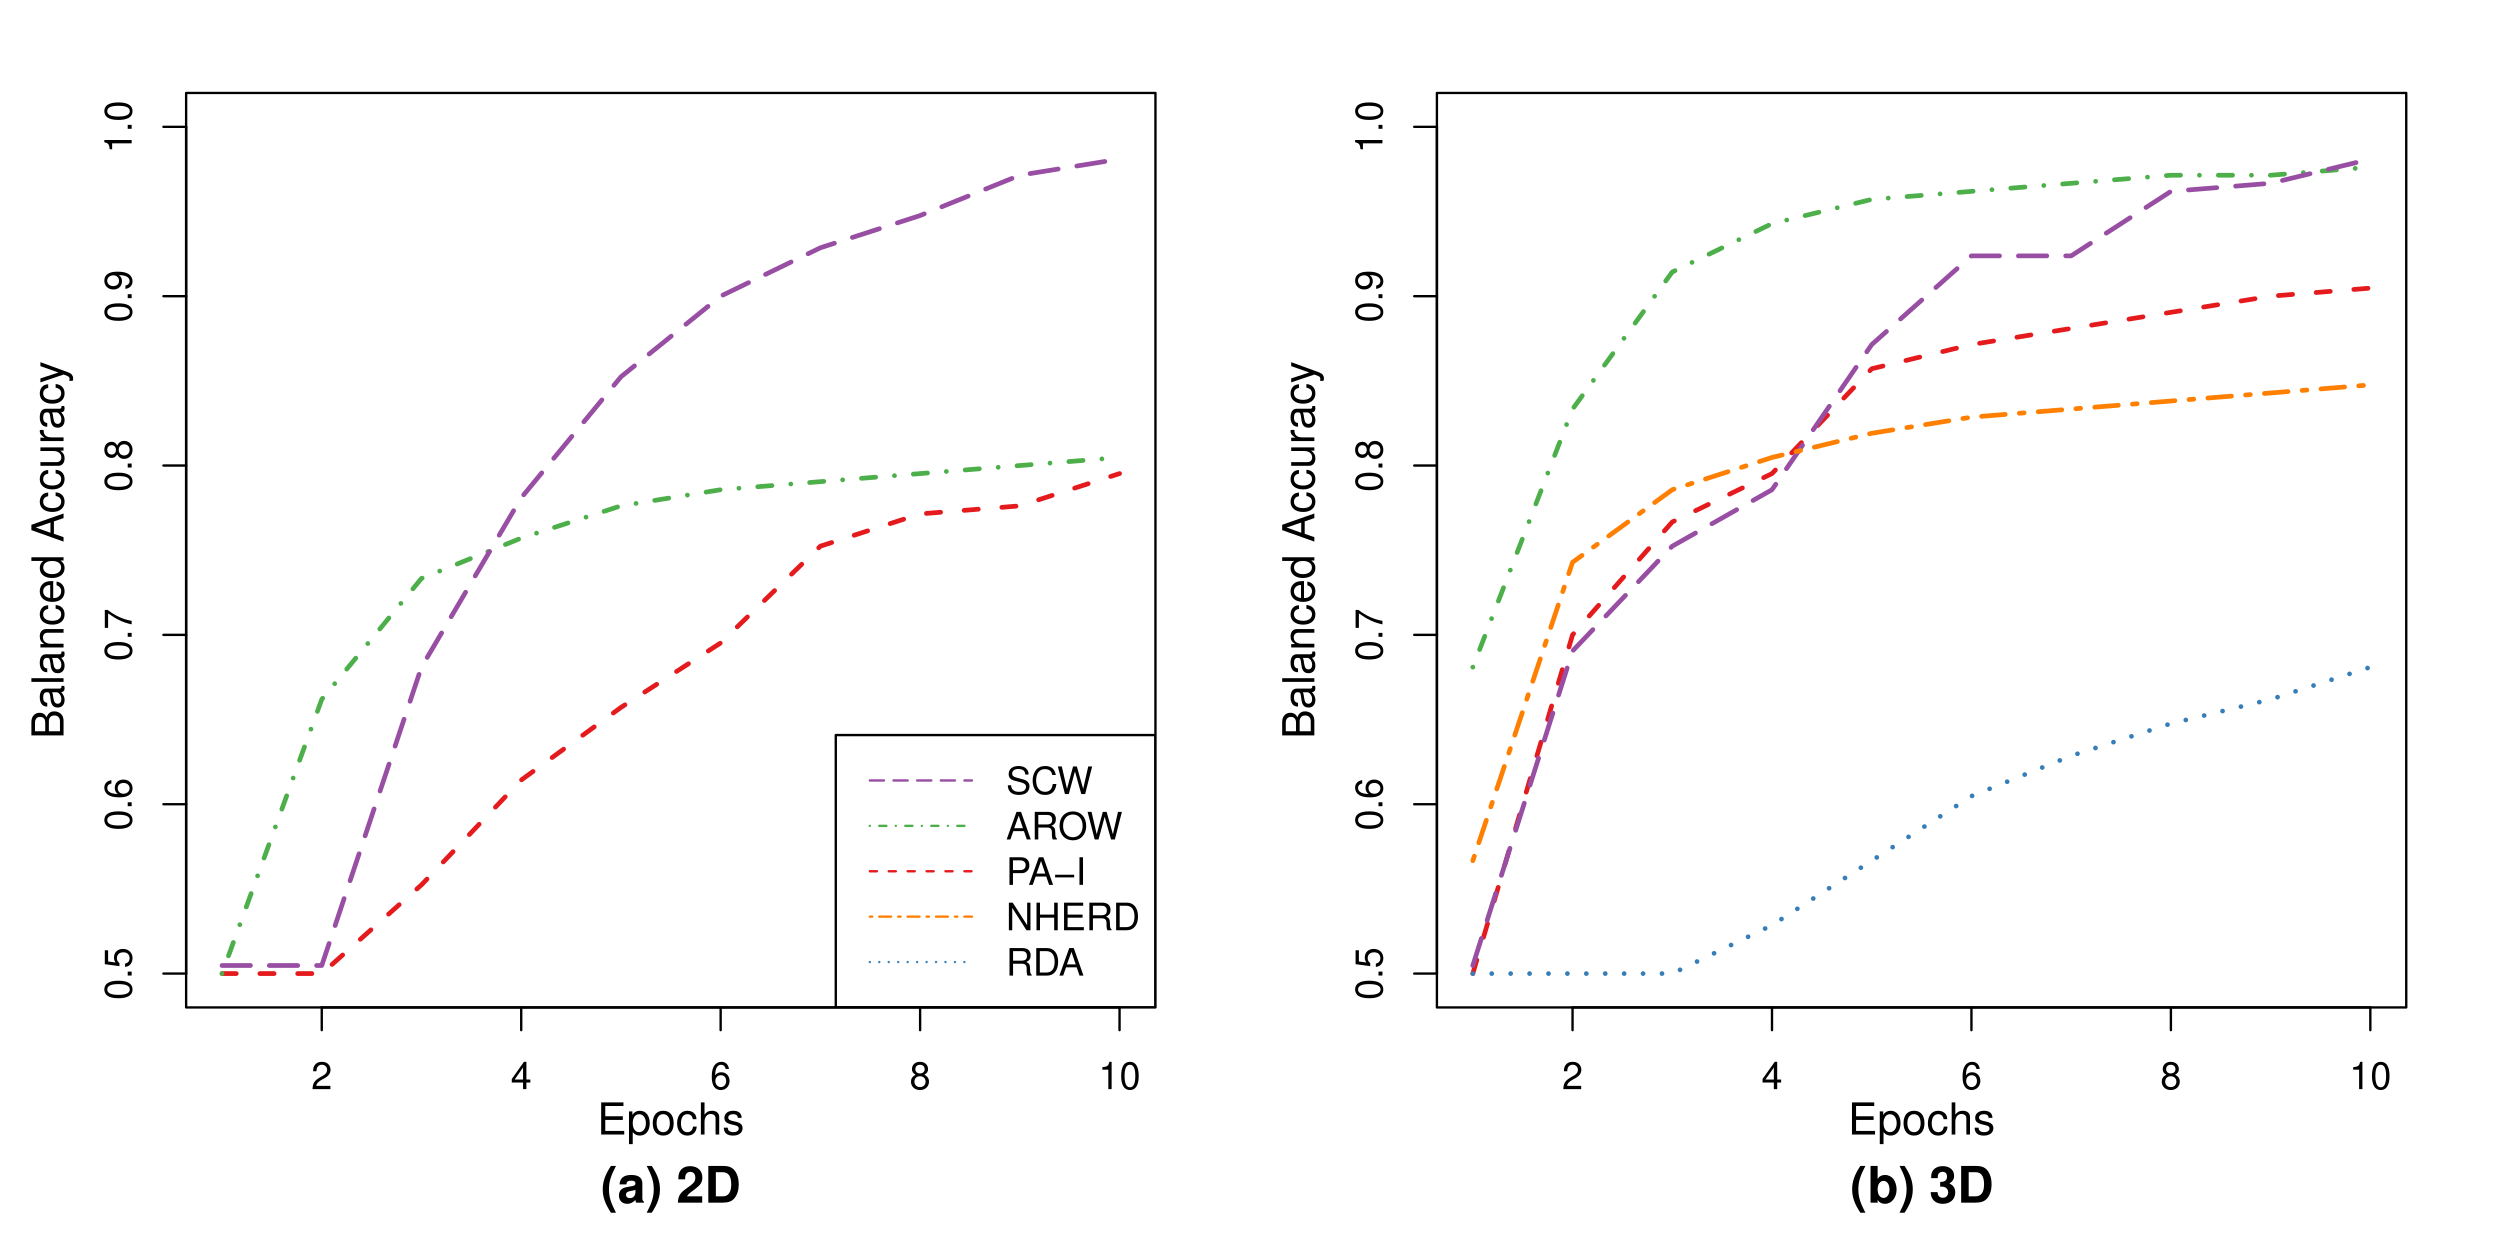
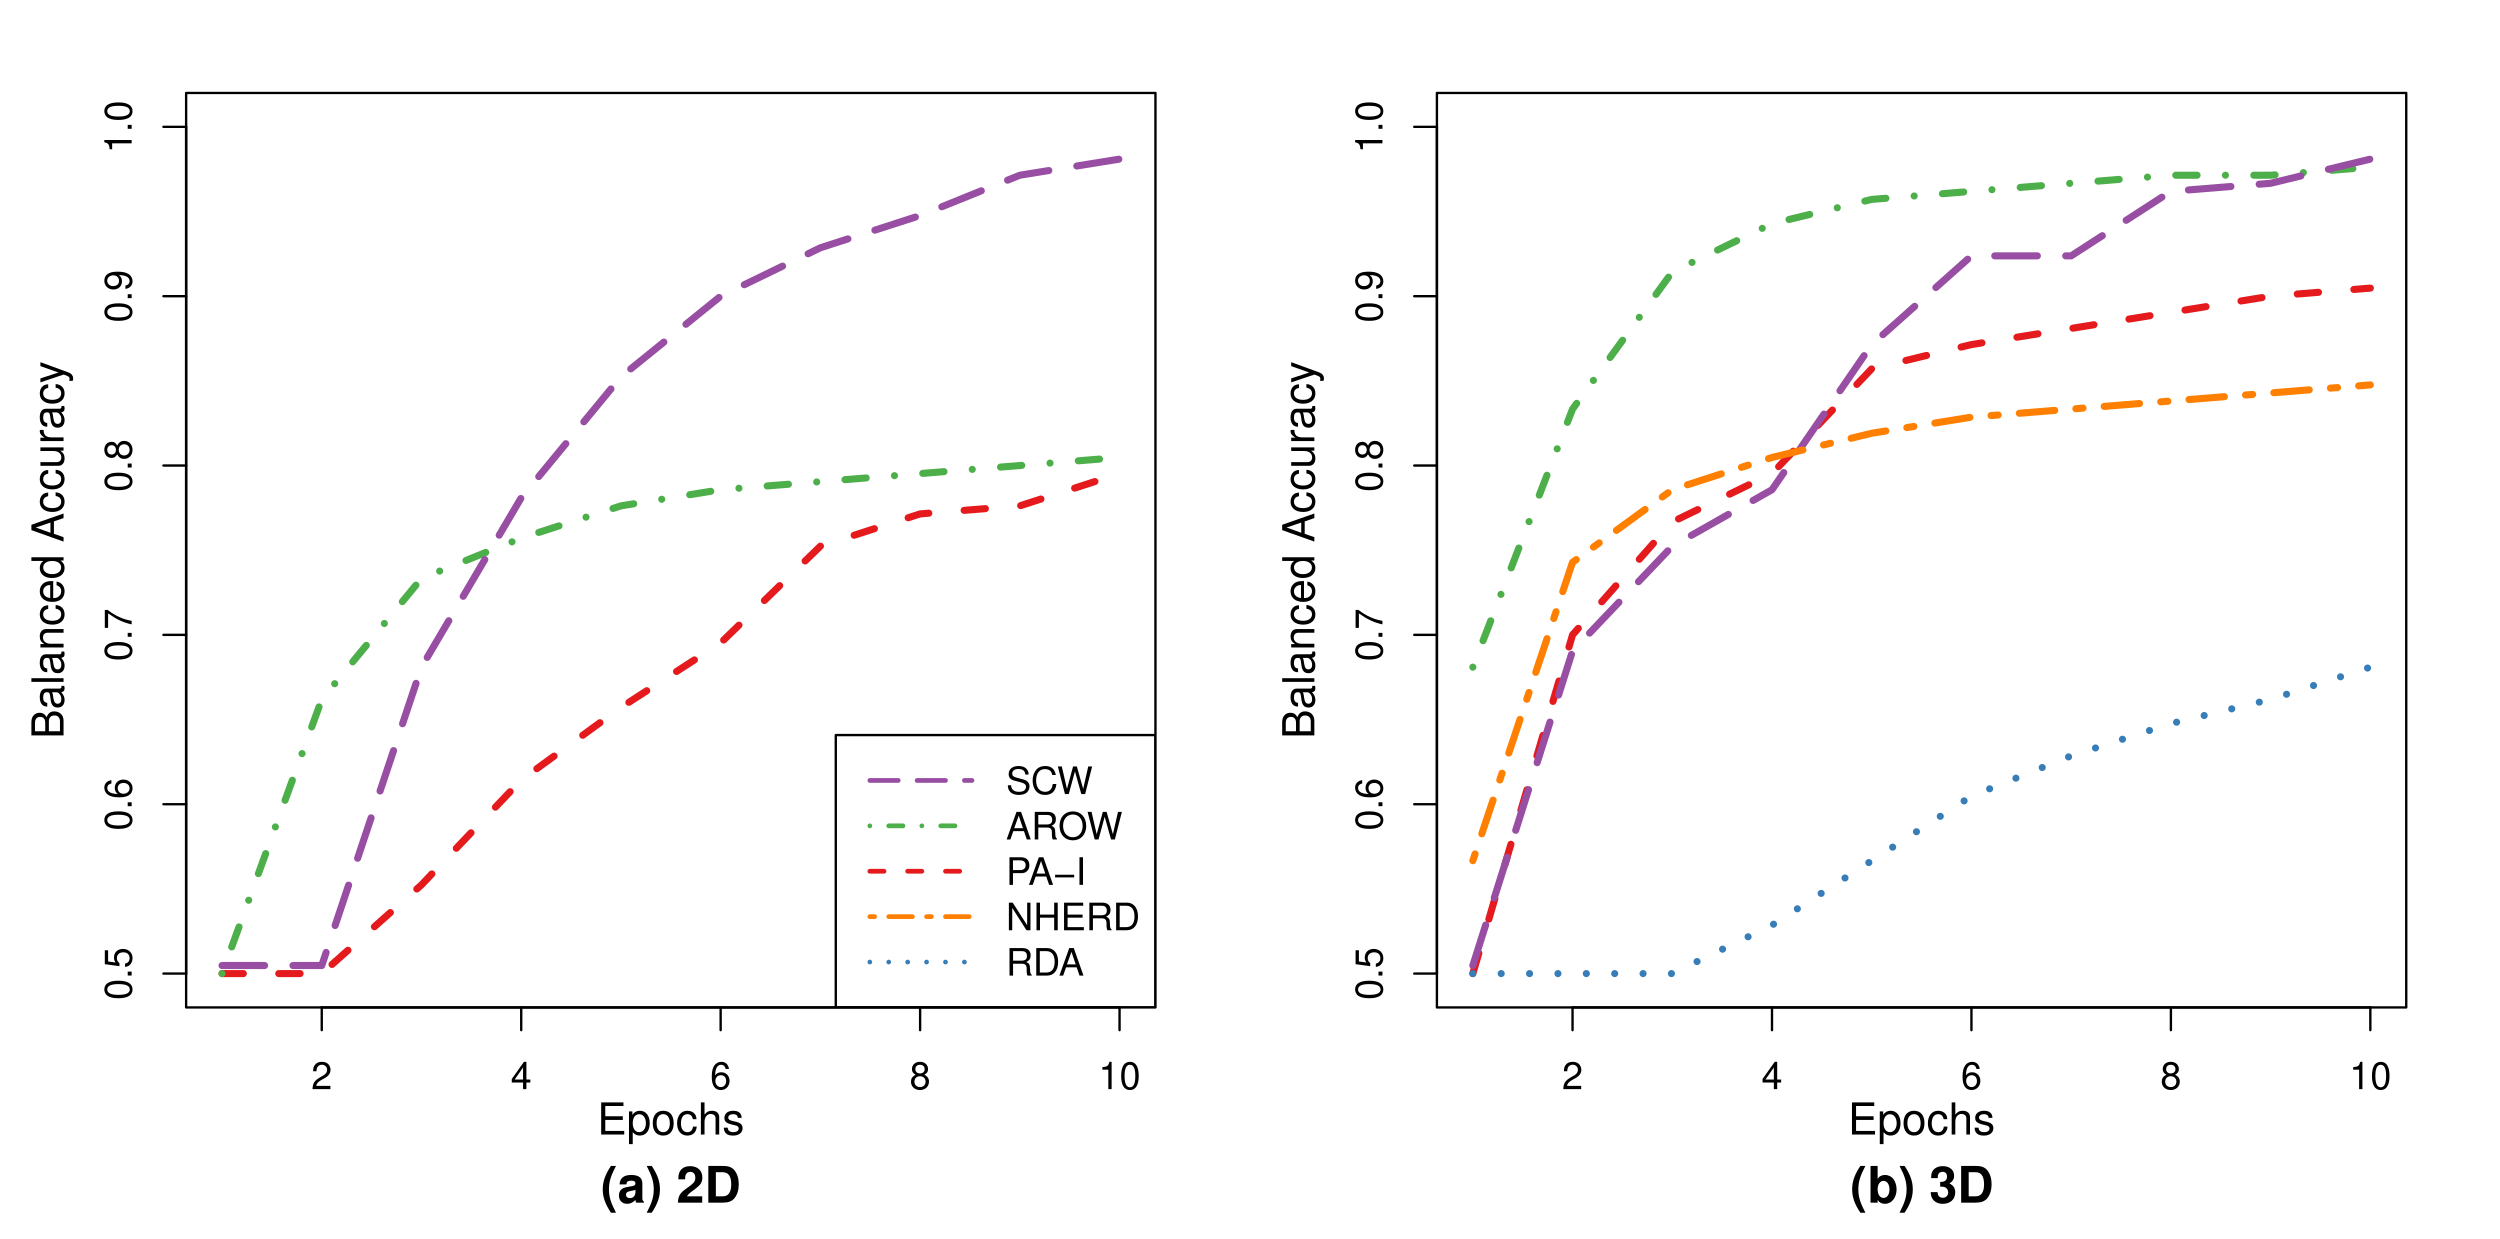
<svg xmlns="http://www.w3.org/2000/svg" version="1.1" id="svg10" xml:space="preserve" width="1057.333" height="524" viewBox="0 0 1057.333 524">
  <defs id="defs14">
    <clipPath clipPathUnits="userSpaceOnUse" id="clipPath28">
      <path d="M 59.04,73.44 H 366.51 V 363.51 H 59.04 Z" id="path26" />
    </clipPath>
    <clipPath clipPathUnits="userSpaceOnUse" id="clipPath110">
      <path d="M 0,0 H 396.75 V 393.75 H 0 Z" id="path108" />
    </clipPath>
    <clipPath clipPathUnits="userSpaceOnUse" id="clipPath118">
      <path d="M 59.04,73.44 H 366.51 V 363.51 H 59.04 Z" id="path116" />
    </clipPath>
    <clipPath clipPathUnits="userSpaceOnUse" id="clipPath132">
      <path d="M 0,0 H 396.75 V 393.75 H 0 Z" id="path130" />
    </clipPath>
    <clipPath clipPathUnits="userSpaceOnUse" id="clipPath154">
      <path d="M 59.04,73.44 H 366.51 V 363.51 H 59.04 Z" id="path152" />
    </clipPath>
    <clipPath clipPathUnits="userSpaceOnUse" id="clipPath194">
      <path d="M 455.79,73.44 H 763.26 V 363.51 H 455.79 Z" id="path192" />
    </clipPath>
    <clipPath clipPathUnits="userSpaceOnUse" id="clipPath276">
      <path d="M 396.75,0 H 793.5 V 393.75 H 396.75 Z" id="path274" />
    </clipPath>
    <clipPath clipPathUnits="userSpaceOnUse" id="clipPath284">
      <path d="M 455.79,73.44 H 763.26 V 363.51 H 455.79 Z" id="path282" />
    </clipPath>
    <clipPath clipPathUnits="userSpaceOnUse" id="clipPath302">
      <path d="M 396.75,0 H 793.5 V 393.75 H 396.75 Z" id="path300" />
    </clipPath>
  </defs>
  <g id="g18" transform="matrix(1.333333,0,0,-1.333333,0,524)">
    <g id="g20" />
    <g id="g22">
      <g id="g24" clip-path="url(#clipPath28)" />
    </g>
    <g id="g30">
      <path d="M 102.06,73.44 H 355.12" style="fill:none;stroke:#000000;stroke-width:0.75;stroke-linecap:round;stroke-linejoin:round;stroke-miterlimit:10;stroke-dasharray:none;stroke-opacity:1" id="path32" />
      <path d="m 102.06,73.44 v -7.2" style="fill:none;stroke:#000000;stroke-width:0.75;stroke-linecap:round;stroke-linejoin:round;stroke-miterlimit:10;stroke-dasharray:none;stroke-opacity:1" id="path34" />
      <path d="m 165.33,73.44 v -7.2" style="fill:none;stroke:#000000;stroke-width:0.75;stroke-linecap:round;stroke-linejoin:round;stroke-miterlimit:10;stroke-dasharray:none;stroke-opacity:1" id="path36" />
      <path d="m 228.59,73.44 v -7.2" style="fill:none;stroke:#000000;stroke-width:0.75;stroke-linecap:round;stroke-linejoin:round;stroke-miterlimit:10;stroke-dasharray:none;stroke-opacity:1" id="path38" />
      <path d="m 291.86,73.44 v -7.2" style="fill:none;stroke:#000000;stroke-width:0.75;stroke-linecap:round;stroke-linejoin:round;stroke-miterlimit:10;stroke-dasharray:none;stroke-opacity:1" id="path40" />
      <path d="m 355.12,73.44 v -7.2" style="fill:none;stroke:#000000;stroke-width:0.75;stroke-linecap:round;stroke-linejoin:round;stroke-miterlimit:10;stroke-dasharray:none;stroke-opacity:1" id="path42" />
      <text transform="matrix(1,0,0,-1,98.72,47.52)" style="font-variant:normal;font-weight:normal;font-size:12px;font-family:Helvetica;-inkscape-font-specification:Helvetica;writing-mode:lr-tb;fill:#000000;fill-opacity:1;fill-rule:nonzero;stroke:none" id="text46">
        <tspan x="0" y="0" id="tspan44">2</tspan>
      </text>
      <text transform="matrix(1,0,0,-1,161.99,47.52)" style="font-variant:normal;font-weight:normal;font-size:12px;font-family:Helvetica;-inkscape-font-specification:Helvetica;writing-mode:lr-tb;fill:#000000;fill-opacity:1;fill-rule:nonzero;stroke:none" id="text50">
        <tspan x="0" y="0" id="tspan48">4</tspan>
      </text>
      <text transform="matrix(1,0,0,-1,225.26,47.52)" style="font-variant:normal;font-weight:normal;font-size:12px;font-family:Helvetica;-inkscape-font-specification:Helvetica;writing-mode:lr-tb;fill:#000000;fill-opacity:1;fill-rule:nonzero;stroke:none" id="text54">
        <tspan x="0" y="0" id="tspan52">6</tspan>
      </text>
      <text transform="matrix(1,0,0,-1,288.52,47.52)" style="font-variant:normal;font-weight:normal;font-size:12px;font-family:Helvetica;-inkscape-font-specification:Helvetica;writing-mode:lr-tb;fill:#000000;fill-opacity:1;fill-rule:nonzero;stroke:none" id="text58">
        <tspan x="0" y="0" id="tspan56">8</tspan>
      </text>
      <text transform="matrix(1,0,0,-1,348.45,47.52)" style="font-variant:normal;font-weight:normal;font-size:12px;font-family:Helvetica;-inkscape-font-specification:Helvetica;writing-mode:lr-tb;fill:#000000;fill-opacity:1;fill-rule:nonzero;stroke:none" id="text62">
        <tspan x="0 6.672" y="0" id="tspan60">10</tspan>
      </text>
      <path d="M 59.04,84.18 V 352.77" style="fill:none;stroke:#000000;stroke-width:0.75;stroke-linecap:round;stroke-linejoin:round;stroke-miterlimit:10;stroke-dasharray:none;stroke-opacity:1" id="path64" />
      <path d="m 59.04,84.18 h -7.2" style="fill:none;stroke:#000000;stroke-width:0.75;stroke-linecap:round;stroke-linejoin:round;stroke-miterlimit:10;stroke-dasharray:none;stroke-opacity:1" id="path66" />
      <path d="m 59.04,137.9 h -7.2" style="fill:none;stroke:#000000;stroke-width:0.75;stroke-linecap:round;stroke-linejoin:round;stroke-miterlimit:10;stroke-dasharray:none;stroke-opacity:1" id="path68" />
      <path d="m 59.04,191.62 h -7.2" style="fill:none;stroke:#000000;stroke-width:0.75;stroke-linecap:round;stroke-linejoin:round;stroke-miterlimit:10;stroke-dasharray:none;stroke-opacity:1" id="path70" />
      <path d="m 59.04,245.33 h -7.2" style="fill:none;stroke:#000000;stroke-width:0.75;stroke-linecap:round;stroke-linejoin:round;stroke-miterlimit:10;stroke-dasharray:none;stroke-opacity:1" id="path72" />
      <path d="m 59.04,299.05 h -7.2" style="fill:none;stroke:#000000;stroke-width:0.75;stroke-linecap:round;stroke-linejoin:round;stroke-miterlimit:10;stroke-dasharray:none;stroke-opacity:1" id="path74" />
      <path d="m 59.04,352.77 h -7.2" style="fill:none;stroke:#000000;stroke-width:0.75;stroke-linecap:round;stroke-linejoin:round;stroke-miterlimit:10;stroke-dasharray:none;stroke-opacity:1" id="path76" />
      <text transform="matrix(0,1,1,0,41.76,75.84)" style="font-variant:normal;font-weight:normal;font-size:12px;font-family:Helvetica;-inkscape-font-specification:Helvetica;writing-mode:lr-tb;fill:#000000;fill-opacity:1;fill-rule:nonzero;stroke:none" id="text80">
        <tspan x="0 6.672 10.008" y="0" id="tspan78">0.5</tspan>
      </text>
      <text transform="matrix(0,1,1,0,41.76,129.56)" style="font-variant:normal;font-weight:normal;font-size:12px;font-family:Helvetica;-inkscape-font-specification:Helvetica;writing-mode:lr-tb;fill:#000000;fill-opacity:1;fill-rule:nonzero;stroke:none" id="text84">
        <tspan x="0 6.672 10.008" y="0" id="tspan82">0.6</tspan>
      </text>
      <text transform="matrix(0,1,1,0,41.76,183.28)" style="font-variant:normal;font-weight:normal;font-size:12px;font-family:Helvetica;-inkscape-font-specification:Helvetica;writing-mode:lr-tb;fill:#000000;fill-opacity:1;fill-rule:nonzero;stroke:none" id="text88">
        <tspan x="0 6.672 10.008" y="0" id="tspan86">0.7</tspan>
      </text>
      <text transform="matrix(0,1,1,0,41.76,236.99)" style="font-variant:normal;font-weight:normal;font-size:12px;font-family:Helvetica;-inkscape-font-specification:Helvetica;writing-mode:lr-tb;fill:#000000;fill-opacity:1;fill-rule:nonzero;stroke:none" id="text92">
        <tspan x="0 6.672 10.008" y="0" id="tspan90">0.8</tspan>
      </text>
      <text transform="matrix(0,1,1,0,41.76,290.71)" style="font-variant:normal;font-weight:normal;font-size:12px;font-family:Helvetica;-inkscape-font-specification:Helvetica;writing-mode:lr-tb;fill:#000000;fill-opacity:1;fill-rule:nonzero;stroke:none" id="text96">
        <tspan x="0 6.672 10.008" y="0" id="tspan94">0.9</tspan>
      </text>
      <text transform="matrix(0,1,1,0,41.76,344.43)" style="font-variant:normal;font-weight:normal;font-size:12px;font-family:Helvetica;-inkscape-font-specification:Helvetica;writing-mode:lr-tb;fill:#000000;fill-opacity:1;fill-rule:nonzero;stroke:none" id="text100">
        <tspan x="0 6.672 10.008" y="0" id="tspan98">1.0</tspan>
      </text>
      <path d="M 59.04,73.44 H 366.51 V 363.51 H 59.04 V 73.44" style="fill:none;stroke:#000000;stroke-width:0.75;stroke-linecap:round;stroke-linejoin:round;stroke-miterlimit:10;stroke-dasharray:none;stroke-opacity:1" id="path102" />
    </g>
    <g id="g104">
      <g id="g106" clip-path="url(#clipPath110)" />
    </g>
    <g id="g112">
      <g id="g114" clip-path="url(#clipPath118)">
-         <path d="m 70.43,84.18 h 31.63 l 31.63,28.14 31.64,33.25 31.63,23.03 31.63,20.46 31.63,30.69 31.64,10.24 31.63,2.55 31.63,10.24" style="fill:none;stroke:#e41a1c;stroke-width:1.5;stroke-linecap:round;stroke-linejoin:round;stroke-miterlimit:10;stroke-dasharray:4.5, 7.5;stroke-dashoffset:0;stroke-opacity:1" id="path120" />
-         <path d="m 70.43,84.18 31.63,86.97 31.63,38.37 31.64,12.79 31.63,10.23 31.63,5.12 31.63,2.56 31.64,2.56 31.63,2.55 31.63,2.56" style="fill:none;stroke:#4daf4a;stroke-width:1.5;stroke-linecap:round;stroke-linejoin:round;stroke-miterlimit:10;stroke-dasharray:0, 6, 4.5, 6;stroke-dashoffset:0;stroke-opacity:1" id="path122" />
-         <path d="m 70.43,86.74 h 31.63 l 31.63,94.64 31.64,53.72 31.63,38.37 31.63,25.58 31.63,15.35 31.64,10.23 31.63,12.79 31.63,5.11" style="fill:none;stroke:#984ea3;stroke-width:1.5;stroke-linecap:round;stroke-linejoin:round;stroke-miterlimit:10;stroke-dasharray:9, 6;stroke-dashoffset:0;stroke-opacity:1" id="path124" />
+         <path d="m 70.43,84.18 h 31.63 l 31.63,28.14 31.64,33.25 31.63,23.03 31.63,20.46 31.63,30.69 31.64,10.24 31.63,2.55 31.63,10.24" style="fill:none;stroke:#e41a1c;stroke-width:2.25;stroke-linecap:round;stroke-linejoin:round;stroke-miterlimit:10;stroke-dasharray:6.75, 11.25;stroke-dashoffset:0;stroke-opacity:1" id="path120" />
+         <path d="m 70.43,84.18 31.63,86.97 31.63,38.37 31.64,12.79 31.63,10.23 31.63,5.12 31.63,2.56 31.64,2.56 31.63,2.55 31.63,2.56" style="fill:none;stroke:#4daf4a;stroke-width:2.25;stroke-linecap:round;stroke-linejoin:round;stroke-miterlimit:10;stroke-dasharray:0, 9, 6.75, 9;stroke-dashoffset:0;stroke-opacity:1" id="path122" />
+         <path d="m 70.43,86.74 h 31.63 l 31.63,94.64 31.64,53.72 31.63,38.37 31.63,25.58 31.63,15.35 31.64,10.23 31.63,12.79 31.63,5.11" style="fill:none;stroke:#984ea3;stroke-width:2.25;stroke-linecap:round;stroke-linejoin:round;stroke-miterlimit:10;stroke-dasharray:13.5, 9;stroke-dashoffset:0;stroke-opacity:1" id="path124" />
      </g>
    </g>
    <g id="g126">
      <g id="g128" clip-path="url(#clipPath132)">
        <text transform="matrix(1,0,0,-1,189.43,33.12)" style="font-variant:normal;font-weight:normal;font-size:14px;font-family:Helvetica;-inkscape-font-specification:Helvetica;writing-mode:lr-tb;fill:#000000;fill-opacity:1;fill-rule:nonzero;stroke:none" id="text136">
          <tspan x="0 9.338 17.122 24.906 31.906 39.69" y="0" id="tspan134">Epochs</tspan>
        </text>
        <text transform="matrix(0,1,1,0,20.16,158.63)" style="font-variant:normal;font-weight:normal;font-size:14px;font-family:Helvetica;-inkscape-font-specification:Helvetica;writing-mode:lr-tb;fill:#000000;fill-opacity:1;fill-rule:nonzero;stroke:none" id="text140">
          <tspan x="0 9.338 17.122 20.23 28.014 35.798 42.798 50.582 58.366 62.258 71.596 78.596 85.596 93.38 97.902 105.686 112.686" y="0" id="tspan138">Balanced Accuracy</tspan>
        </text>
      </g>
    </g>
    <g id="g142">
      <text transform="matrix(1,0,0,-1,190.55,11.52)" style="font-variant:normal;font-weight:bold;font-size:16px;font-family:Helvetica;-inkscape-font-specification:Helvetica-Bold;writing-mode:lr-tb;fill:#000000;fill-opacity:1;fill-rule:nonzero;stroke:none" id="text146">
        <tspan x="0 5.328 14.224 19.552 24 32.896" y="0" id="tspan144">(a) 2D</tspan>
      </text>
    </g>
    <g id="g148">
      <g id="g150" clip-path="url(#clipPath154)">
        <path d="m 265.11,159.84 h 101.4 v -86.4 h -101.4 z" style="fill:none;stroke:#000000;stroke-width:0.75;stroke-linecap:round;stroke-linejoin:round;stroke-miterlimit:10;stroke-dasharray:none;stroke-opacity:1" id="path156" />
-         <path d="m 275.91,145.44 h 32.4" style="fill:none;stroke:#984ea3;stroke-width:0.75;stroke-linecap:round;stroke-linejoin:round;stroke-miterlimit:10;stroke-dasharray:4.5, 3;stroke-dashoffset:0;stroke-opacity:1" id="path158" />
-         <path d="m 275.91,131.04 h 32.4" style="fill:none;stroke:#4daf4a;stroke-width:0.75;stroke-linecap:round;stroke-linejoin:round;stroke-miterlimit:10;stroke-dasharray:0, 3, 2.25, 3;stroke-dashoffset:0;stroke-opacity:1" id="path160" />
-         <path d="m 275.91,116.64 h 32.4" style="fill:none;stroke:#e41a1c;stroke-width:0.75;stroke-linecap:round;stroke-linejoin:round;stroke-miterlimit:10;stroke-dasharray:2.25, 3.75;stroke-dashoffset:0;stroke-opacity:1" id="path162" />
-         <path d="m 275.91,102.24 h 32.4" style="fill:none;stroke:#ff7f00;stroke-width:0.75;stroke-linecap:round;stroke-linejoin:round;stroke-miterlimit:10;stroke-dasharray:0.75, 2.25, 3.75, 2.25;stroke-dashoffset:0;stroke-opacity:1" id="path164" />
-         <path d="m 275.91,87.84 h 32.4" style="fill:none;stroke:#377eb8;stroke-width:0.75;stroke-linecap:round;stroke-linejoin:round;stroke-miterlimit:10;stroke-dasharray:0, 3;stroke-dashoffset:0;stroke-opacity:1" id="path166" />
+         <path d="m 275.91,145.44 h 32.4" style="fill:none;stroke:#984ea3;stroke-width:1.5;stroke-linecap:round;stroke-linejoin:round;stroke-miterlimit:10;stroke-dasharray:9, 6;stroke-dashoffset:0;stroke-opacity:1" id="path158" />
+         <path d="m 275.91,131.04 h 32.4" style="fill:none;stroke:#4daf4a;stroke-width:1.5;stroke-linecap:round;stroke-linejoin:round;stroke-miterlimit:10;stroke-dasharray:0, 6, 4.5, 6;stroke-dashoffset:0;stroke-opacity:1" id="path160" />
+         <path d="m 275.91,116.64 h 32.4" style="fill:none;stroke:#e41a1c;stroke-width:1.5;stroke-linecap:round;stroke-linejoin:round;stroke-miterlimit:10;stroke-dasharray:4.5, 7.5;stroke-dashoffset:0;stroke-opacity:1" id="path162" />
+         <path d="m 275.91,102.24 h 32.4" style="fill:none;stroke:#ff7f00;stroke-width:1.5;stroke-linecap:round;stroke-linejoin:round;stroke-miterlimit:10;stroke-dasharray:1.5, 4.5, 7.5, 4.5;stroke-dashoffset:0;stroke-opacity:1" id="path164" />
+         <path d="m 275.91,87.84 h 32.4" style="fill:none;stroke:#377eb8;stroke-width:1.5;stroke-linecap:round;stroke-linejoin:round;stroke-miterlimit:10;stroke-dasharray:0, 6;stroke-dashoffset:0;stroke-opacity:1" id="path166" />
        <text transform="matrix(1,0,0,-1,319.11,141.13)" style="font-variant:normal;font-weight:normal;font-size:12px;font-family:Helvetica;-inkscape-font-specification:Helvetica;writing-mode:lr-tb;fill:#000000;fill-opacity:1;fill-rule:nonzero;stroke:none" id="text170">
          <tspan x="0 8.004 16.668" y="0" id="tspan168">SCW</tspan>
        </text>
        <text transform="matrix(1,0,0,-1,319.11,126.73)" style="font-variant:normal;font-weight:normal;font-size:12px;font-family:Helvetica;-inkscape-font-specification:Helvetica;writing-mode:lr-tb;fill:#000000;fill-opacity:1;fill-rule:nonzero;stroke:none" id="text174">
          <tspan x="0 8.004 16.428 25.404" y="0" id="tspan172">AROW</tspan>
        </text>
        <text transform="matrix(1,0,0,-1,319.11,112.33)" style="font-variant:normal;font-weight:normal;font-size:12px;font-family:Helvetica;-inkscape-font-specification:Helvetica;writing-mode:lr-tb;fill:#000000;fill-opacity:1;fill-rule:nonzero;stroke:none" id="text178">
          <tspan x="0 6.564 14.568 21.576" y="0" id="tspan176">PA−I</tspan>
        </text>
        <text transform="matrix(1,0,0,-1,319.11,97.93)" style="font-variant:normal;font-weight:normal;font-size:12px;font-family:Helvetica;-inkscape-font-specification:Helvetica;writing-mode:lr-tb;fill:#000000;fill-opacity:1;fill-rule:nonzero;stroke:none" id="text182">
          <tspan x="0 8.664 17.328 25.332 33.996" y="0" id="tspan180">NHERD</tspan>
        </text>
        <text transform="matrix(1,0,0,-1,319.11,83.53)" style="font-variant:normal;font-weight:normal;font-size:12px;font-family:Helvetica;-inkscape-font-specification:Helvetica;writing-mode:lr-tb;fill:#000000;fill-opacity:1;fill-rule:nonzero;stroke:none" id="text186">
          <tspan x="0 8.664 16.848" y="0" id="tspan184">RDA</tspan>
        </text>
      </g>
    </g>
    <g id="g188">
      <g id="g190" clip-path="url(#clipPath194)" />
    </g>
    <g id="g196">
      <path d="M 498.81,73.44 H 751.87" style="fill:none;stroke:#000000;stroke-width:0.75;stroke-linecap:round;stroke-linejoin:round;stroke-miterlimit:10;stroke-dasharray:none;stroke-opacity:1" id="path198" />
      <path d="m 498.81,73.44 v -7.2" style="fill:none;stroke:#000000;stroke-width:0.75;stroke-linecap:round;stroke-linejoin:round;stroke-miterlimit:10;stroke-dasharray:none;stroke-opacity:1" id="path200" />
      <path d="m 562.08,73.44 v -7.2" style="fill:none;stroke:#000000;stroke-width:0.75;stroke-linecap:round;stroke-linejoin:round;stroke-miterlimit:10;stroke-dasharray:none;stroke-opacity:1" id="path202" />
      <path d="m 625.34,73.44 v -7.2" style="fill:none;stroke:#000000;stroke-width:0.75;stroke-linecap:round;stroke-linejoin:round;stroke-miterlimit:10;stroke-dasharray:none;stroke-opacity:1" id="path204" />
      <path d="m 688.61,73.44 v -7.2" style="fill:none;stroke:#000000;stroke-width:0.75;stroke-linecap:round;stroke-linejoin:round;stroke-miterlimit:10;stroke-dasharray:none;stroke-opacity:1" id="path206" />
      <path d="m 751.87,73.44 v -7.2" style="fill:none;stroke:#000000;stroke-width:0.75;stroke-linecap:round;stroke-linejoin:round;stroke-miterlimit:10;stroke-dasharray:none;stroke-opacity:1" id="path208" />
      <text transform="matrix(1,0,0,-1,495.47,47.52)" style="font-variant:normal;font-weight:normal;font-size:12px;font-family:Helvetica;-inkscape-font-specification:Helvetica;writing-mode:lr-tb;fill:#000000;fill-opacity:1;fill-rule:nonzero;stroke:none" id="text212">
        <tspan x="0" y="0" id="tspan210">2</tspan>
      </text>
      <text transform="matrix(1,0,0,-1,558.74,47.52)" style="font-variant:normal;font-weight:normal;font-size:12px;font-family:Helvetica;-inkscape-font-specification:Helvetica;writing-mode:lr-tb;fill:#000000;fill-opacity:1;fill-rule:nonzero;stroke:none" id="text216">
        <tspan x="0" y="0" id="tspan214">4</tspan>
      </text>
      <text transform="matrix(1,0,0,-1,622.01,47.52)" style="font-variant:normal;font-weight:normal;font-size:12px;font-family:Helvetica;-inkscape-font-specification:Helvetica;writing-mode:lr-tb;fill:#000000;fill-opacity:1;fill-rule:nonzero;stroke:none" id="text220">
        <tspan x="0" y="0" id="tspan218">6</tspan>
      </text>
      <text transform="matrix(1,0,0,-1,685.27,47.52)" style="font-variant:normal;font-weight:normal;font-size:12px;font-family:Helvetica;-inkscape-font-specification:Helvetica;writing-mode:lr-tb;fill:#000000;fill-opacity:1;fill-rule:nonzero;stroke:none" id="text224">
        <tspan x="0" y="0" id="tspan222">8</tspan>
      </text>
      <text transform="matrix(1,0,0,-1,745.2,47.52)" style="font-variant:normal;font-weight:normal;font-size:12px;font-family:Helvetica;-inkscape-font-specification:Helvetica;writing-mode:lr-tb;fill:#000000;fill-opacity:1;fill-rule:nonzero;stroke:none" id="text228">
        <tspan x="0 6.672" y="0" id="tspan226">10</tspan>
      </text>
      <path d="M 455.79,84.18 V 352.77" style="fill:none;stroke:#000000;stroke-width:0.75;stroke-linecap:round;stroke-linejoin:round;stroke-miterlimit:10;stroke-dasharray:none;stroke-opacity:1" id="path230" />
      <path d="m 455.79,84.18 h -7.2" style="fill:none;stroke:#000000;stroke-width:0.75;stroke-linecap:round;stroke-linejoin:round;stroke-miterlimit:10;stroke-dasharray:none;stroke-opacity:1" id="path232" />
      <path d="m 455.79,137.9 h -7.2" style="fill:none;stroke:#000000;stroke-width:0.75;stroke-linecap:round;stroke-linejoin:round;stroke-miterlimit:10;stroke-dasharray:none;stroke-opacity:1" id="path234" />
      <path d="m 455.79,191.62 h -7.2" style="fill:none;stroke:#000000;stroke-width:0.75;stroke-linecap:round;stroke-linejoin:round;stroke-miterlimit:10;stroke-dasharray:none;stroke-opacity:1" id="path236" />
      <path d="m 455.79,245.33 h -7.2" style="fill:none;stroke:#000000;stroke-width:0.75;stroke-linecap:round;stroke-linejoin:round;stroke-miterlimit:10;stroke-dasharray:none;stroke-opacity:1" id="path238" />
      <path d="m 455.79,299.05 h -7.2" style="fill:none;stroke:#000000;stroke-width:0.75;stroke-linecap:round;stroke-linejoin:round;stroke-miterlimit:10;stroke-dasharray:none;stroke-opacity:1" id="path240" />
      <path d="m 455.79,352.77 h -7.2" style="fill:none;stroke:#000000;stroke-width:0.75;stroke-linecap:round;stroke-linejoin:round;stroke-miterlimit:10;stroke-dasharray:none;stroke-opacity:1" id="path242" />
      <text transform="matrix(0,1,1,0,438.51,75.84)" style="font-variant:normal;font-weight:normal;font-size:12px;font-family:Helvetica;-inkscape-font-specification:Helvetica;writing-mode:lr-tb;fill:#000000;fill-opacity:1;fill-rule:nonzero;stroke:none" id="text246">
        <tspan x="0 6.672 10.008" y="0" id="tspan244">0.5</tspan>
      </text>
      <text transform="matrix(0,1,1,0,438.51,129.56)" style="font-variant:normal;font-weight:normal;font-size:12px;font-family:Helvetica;-inkscape-font-specification:Helvetica;writing-mode:lr-tb;fill:#000000;fill-opacity:1;fill-rule:nonzero;stroke:none" id="text250">
        <tspan x="0 6.672 10.008" y="0" id="tspan248">0.6</tspan>
      </text>
      <text transform="matrix(0,1,1,0,438.51,183.28)" style="font-variant:normal;font-weight:normal;font-size:12px;font-family:Helvetica;-inkscape-font-specification:Helvetica;writing-mode:lr-tb;fill:#000000;fill-opacity:1;fill-rule:nonzero;stroke:none" id="text254">
        <tspan x="0 6.672 10.008" y="0" id="tspan252">0.7</tspan>
      </text>
      <text transform="matrix(0,1,1,0,438.51,236.99)" style="font-variant:normal;font-weight:normal;font-size:12px;font-family:Helvetica;-inkscape-font-specification:Helvetica;writing-mode:lr-tb;fill:#000000;fill-opacity:1;fill-rule:nonzero;stroke:none" id="text258">
        <tspan x="0 6.672 10.008" y="0" id="tspan256">0.8</tspan>
      </text>
      <text transform="matrix(0,1,1,0,438.51,290.71)" style="font-variant:normal;font-weight:normal;font-size:12px;font-family:Helvetica;-inkscape-font-specification:Helvetica;writing-mode:lr-tb;fill:#000000;fill-opacity:1;fill-rule:nonzero;stroke:none" id="text262">
        <tspan x="0 6.672 10.008" y="0" id="tspan260">0.9</tspan>
      </text>
      <text transform="matrix(0,1,1,0,438.51,344.43)" style="font-variant:normal;font-weight:normal;font-size:12px;font-family:Helvetica;-inkscape-font-specification:Helvetica;writing-mode:lr-tb;fill:#000000;fill-opacity:1;fill-rule:nonzero;stroke:none" id="text266">
        <tspan x="0 6.672 10.008" y="0" id="tspan264">1.0</tspan>
      </text>
      <path d="M 455.79,73.44 H 763.26 V 363.51 H 455.79 V 73.44" style="fill:none;stroke:#000000;stroke-width:0.75;stroke-linecap:round;stroke-linejoin:round;stroke-miterlimit:10;stroke-dasharray:none;stroke-opacity:1" id="path268" />
    </g>
    <g id="g270">
      <g id="g272" clip-path="url(#clipPath276)" />
    </g>
    <g id="g278">
      <g id="g280" clip-path="url(#clipPath284)">
-         <path d="m 467.18,84.18 31.63,107.44 31.63,35.81 31.64,15.35 31.63,33.25 31.63,7.67 31.63,5.12 31.64,5.11 31.63,5.12 31.63,2.56" style="fill:none;stroke:#e41a1c;stroke-width:1.5;stroke-linecap:round;stroke-linejoin:round;stroke-miterlimit:10;stroke-dasharray:4.5, 7.5;stroke-dashoffset:0;stroke-opacity:1" id="path286" />
-         <path d="m 467.18,84.18 h 31.63 31.63 l 31.64,15.35 31.63,20.46 31.63,20.47 31.63,12.79 31.64,10.23 31.63,7.67 31.63,10.23" style="fill:none;stroke:#377eb8;stroke-width:1.5;stroke-linecap:round;stroke-linejoin:round;stroke-miterlimit:10;stroke-dasharray:0, 6;stroke-dashoffset:0;stroke-opacity:1" id="path288" />
-         <path d="m 467.18,181.38 31.63,81.86 31.63,43.48 31.64,15.35 31.63,7.68 31.63,2.55 31.63,2.56 31.64,2.56 h 31.63 l 31.63,2.56" style="fill:none;stroke:#4daf4a;stroke-width:1.5;stroke-linecap:round;stroke-linejoin:round;stroke-miterlimit:10;stroke-dasharray:0, 6, 4.5, 6;stroke-dashoffset:0;stroke-opacity:1" id="path290" />
-         <path d="m 467.18,86.74 31.63,99.76 31.63,33.25 31.64,17.91 31.63,46.04 31.63,28.14 h 31.63 l 31.64,20.46 31.63,2.56 31.63,7.67" style="fill:none;stroke:#984ea3;stroke-width:1.5;stroke-linecap:round;stroke-linejoin:round;stroke-miterlimit:10;stroke-dasharray:9, 6;stroke-dashoffset:0;stroke-opacity:1" id="path292" />
-         <path d="m 467.18,119.99 31.63,94.65 31.63,23.02 31.64,10.23 31.63,7.68 31.63,5.11 31.63,2.56 31.64,2.56 31.63,2.55 31.63,2.56" style="fill:none;stroke:#ff7f00;stroke-width:1.5;stroke-linecap:round;stroke-linejoin:round;stroke-miterlimit:10;stroke-dasharray:1.5, 4.5, 7.5, 4.5;stroke-dashoffset:0;stroke-opacity:1" id="path294" />
+         <path d="m 467.18,84.18 31.63,107.44 31.63,35.81 31.64,15.35 31.63,33.25 31.63,7.67 31.63,5.12 31.64,5.11 31.63,5.12 31.63,2.56" style="fill:none;stroke:#e41a1c;stroke-width:2.25;stroke-linecap:round;stroke-linejoin:round;stroke-miterlimit:10;stroke-dasharray:6.75, 11.25;stroke-dashoffset:0;stroke-opacity:1" id="path286" />
+         <path d="m 467.18,84.18 h 31.63 31.63 l 31.64,15.35 31.63,20.46 31.63,20.47 31.63,12.79 31.64,10.23 31.63,7.67 31.63,10.23" style="fill:none;stroke:#377eb8;stroke-width:2.25;stroke-linecap:round;stroke-linejoin:round;stroke-miterlimit:10;stroke-dasharray:0, 9;stroke-dashoffset:0;stroke-opacity:1" id="path288" />
+         <path d="m 467.18,181.38 31.63,81.86 31.63,43.48 31.64,15.35 31.63,7.68 31.63,2.55 31.63,2.56 31.64,2.56 h 31.63 l 31.63,2.56" style="fill:none;stroke:#4daf4a;stroke-width:2.25;stroke-linecap:round;stroke-linejoin:round;stroke-miterlimit:10;stroke-dasharray:0, 9, 6.75, 9;stroke-dashoffset:0;stroke-opacity:1" id="path290" />
+         <path d="m 467.18,86.74 31.63,99.76 31.63,33.25 31.64,17.91 31.63,46.04 31.63,28.14 h 31.63 l 31.64,20.46 31.63,2.56 31.63,7.67" style="fill:none;stroke:#984ea3;stroke-width:2.25;stroke-linecap:round;stroke-linejoin:round;stroke-miterlimit:10;stroke-dasharray:13.5, 9;stroke-dashoffset:0;stroke-opacity:1" id="path292" />
+         <path d="m 467.18,119.99 31.63,94.65 31.63,23.02 31.64,10.23 31.63,7.68 31.63,5.11 31.63,2.56 31.64,2.56 31.63,2.55 31.63,2.56" style="fill:none;stroke:#ff7f00;stroke-width:2.25;stroke-linecap:round;stroke-linejoin:round;stroke-miterlimit:10;stroke-dasharray:2.25, 6.75, 11.25, 6.75;stroke-dashoffset:0;stroke-opacity:1" id="path294" />
      </g>
    </g>
    <g id="g296">
      <g id="g298" clip-path="url(#clipPath302)">
        <text transform="matrix(1,0,0,-1,586.18,33.12)" style="font-variant:normal;font-weight:normal;font-size:14px;font-family:Helvetica;-inkscape-font-specification:Helvetica;writing-mode:lr-tb;fill:#000000;fill-opacity:1;fill-rule:nonzero;stroke:none" id="text306">
          <tspan x="0 9.338 17.122 24.906 31.906 39.69" y="0" id="tspan304">Epochs</tspan>
        </text>
        <text transform="matrix(0,1,1,0,416.91,158.63)" style="font-variant:normal;font-weight:normal;font-size:14px;font-family:Helvetica;-inkscape-font-specification:Helvetica;writing-mode:lr-tb;fill:#000000;fill-opacity:1;fill-rule:nonzero;stroke:none" id="text310">
          <tspan x="0 9.338 17.122 20.23 28.014 35.798 42.798 50.582 58.366 62.258 71.596 78.596 85.596 93.38 97.902 105.686 112.686" y="0" id="tspan308">Balanced Accuracy</tspan>
        </text>
      </g>
    </g>
    <g id="g312">
      <text transform="matrix(1,0,0,-1,586.86,11.52)" style="font-variant:normal;font-weight:bold;font-size:16px;font-family:Helvetica;-inkscape-font-specification:Helvetica-Bold;writing-mode:lr-tb;fill:#000000;fill-opacity:1;fill-rule:nonzero;stroke:none" id="text316">
        <tspan x="0 5.328 15.104 20.432 24.88 33.776" y="0" id="tspan314">(b) 3D</tspan>
      </text>
    </g>
  </g>
</svg>
